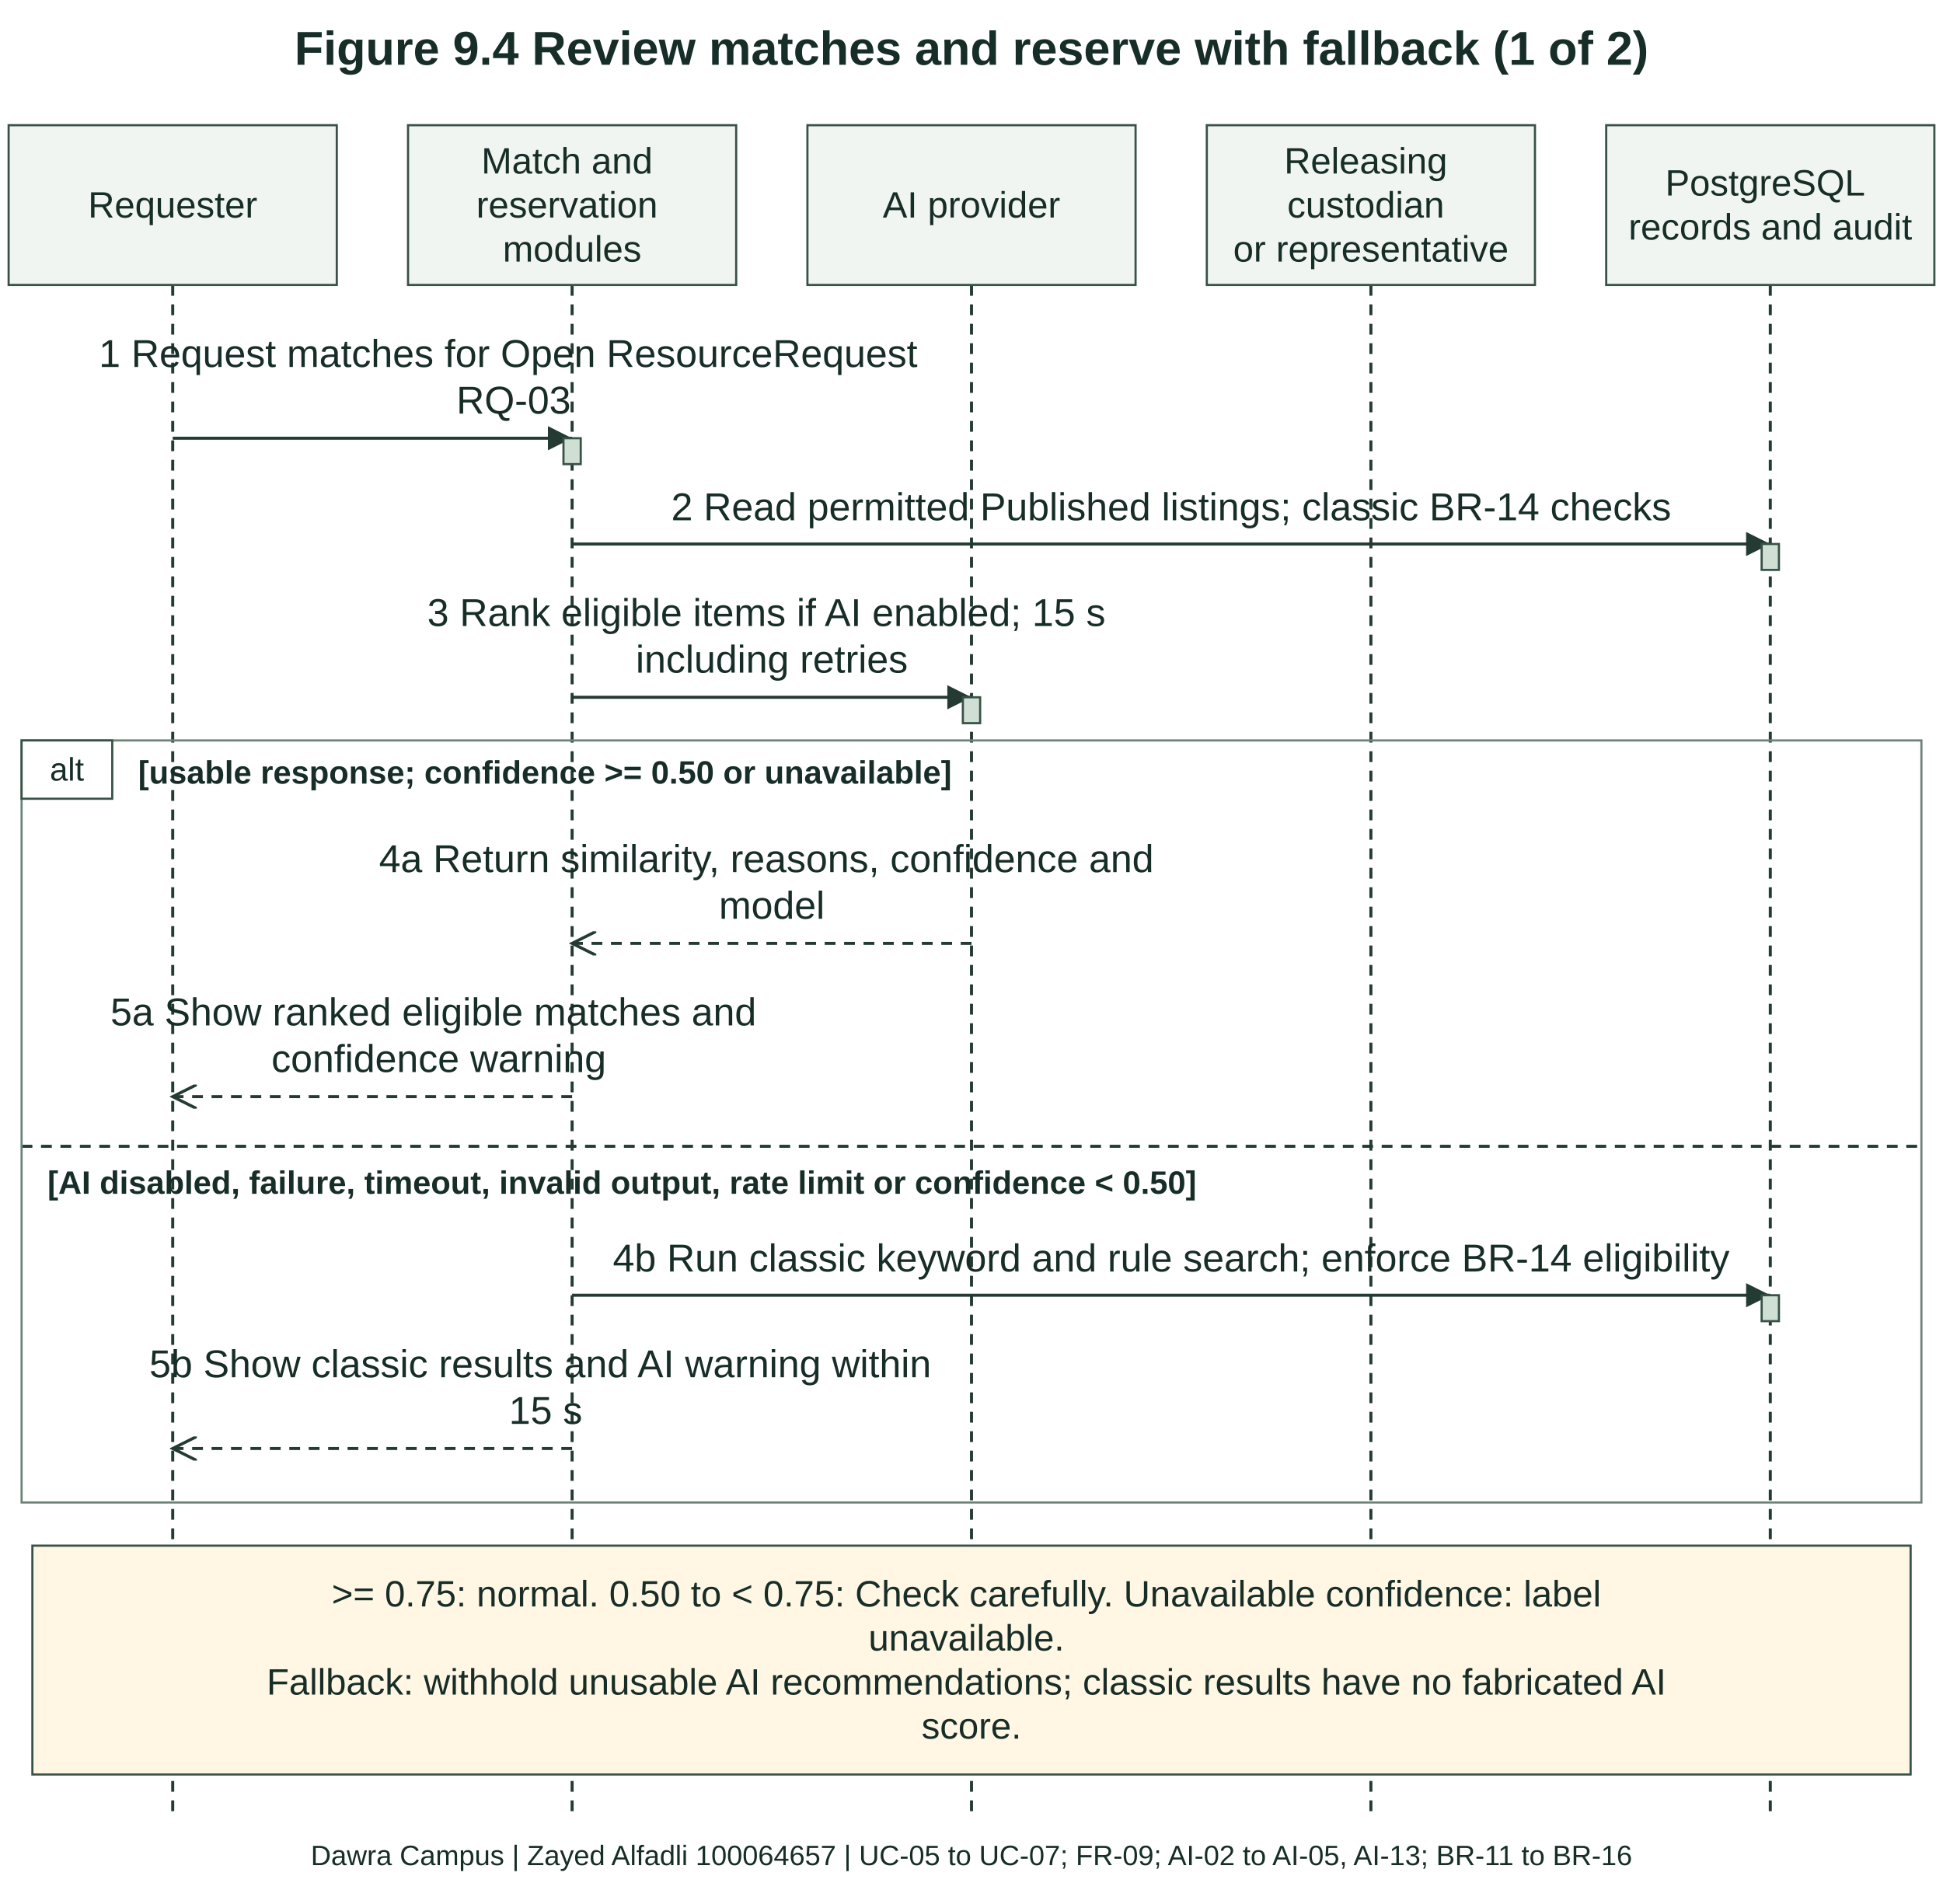
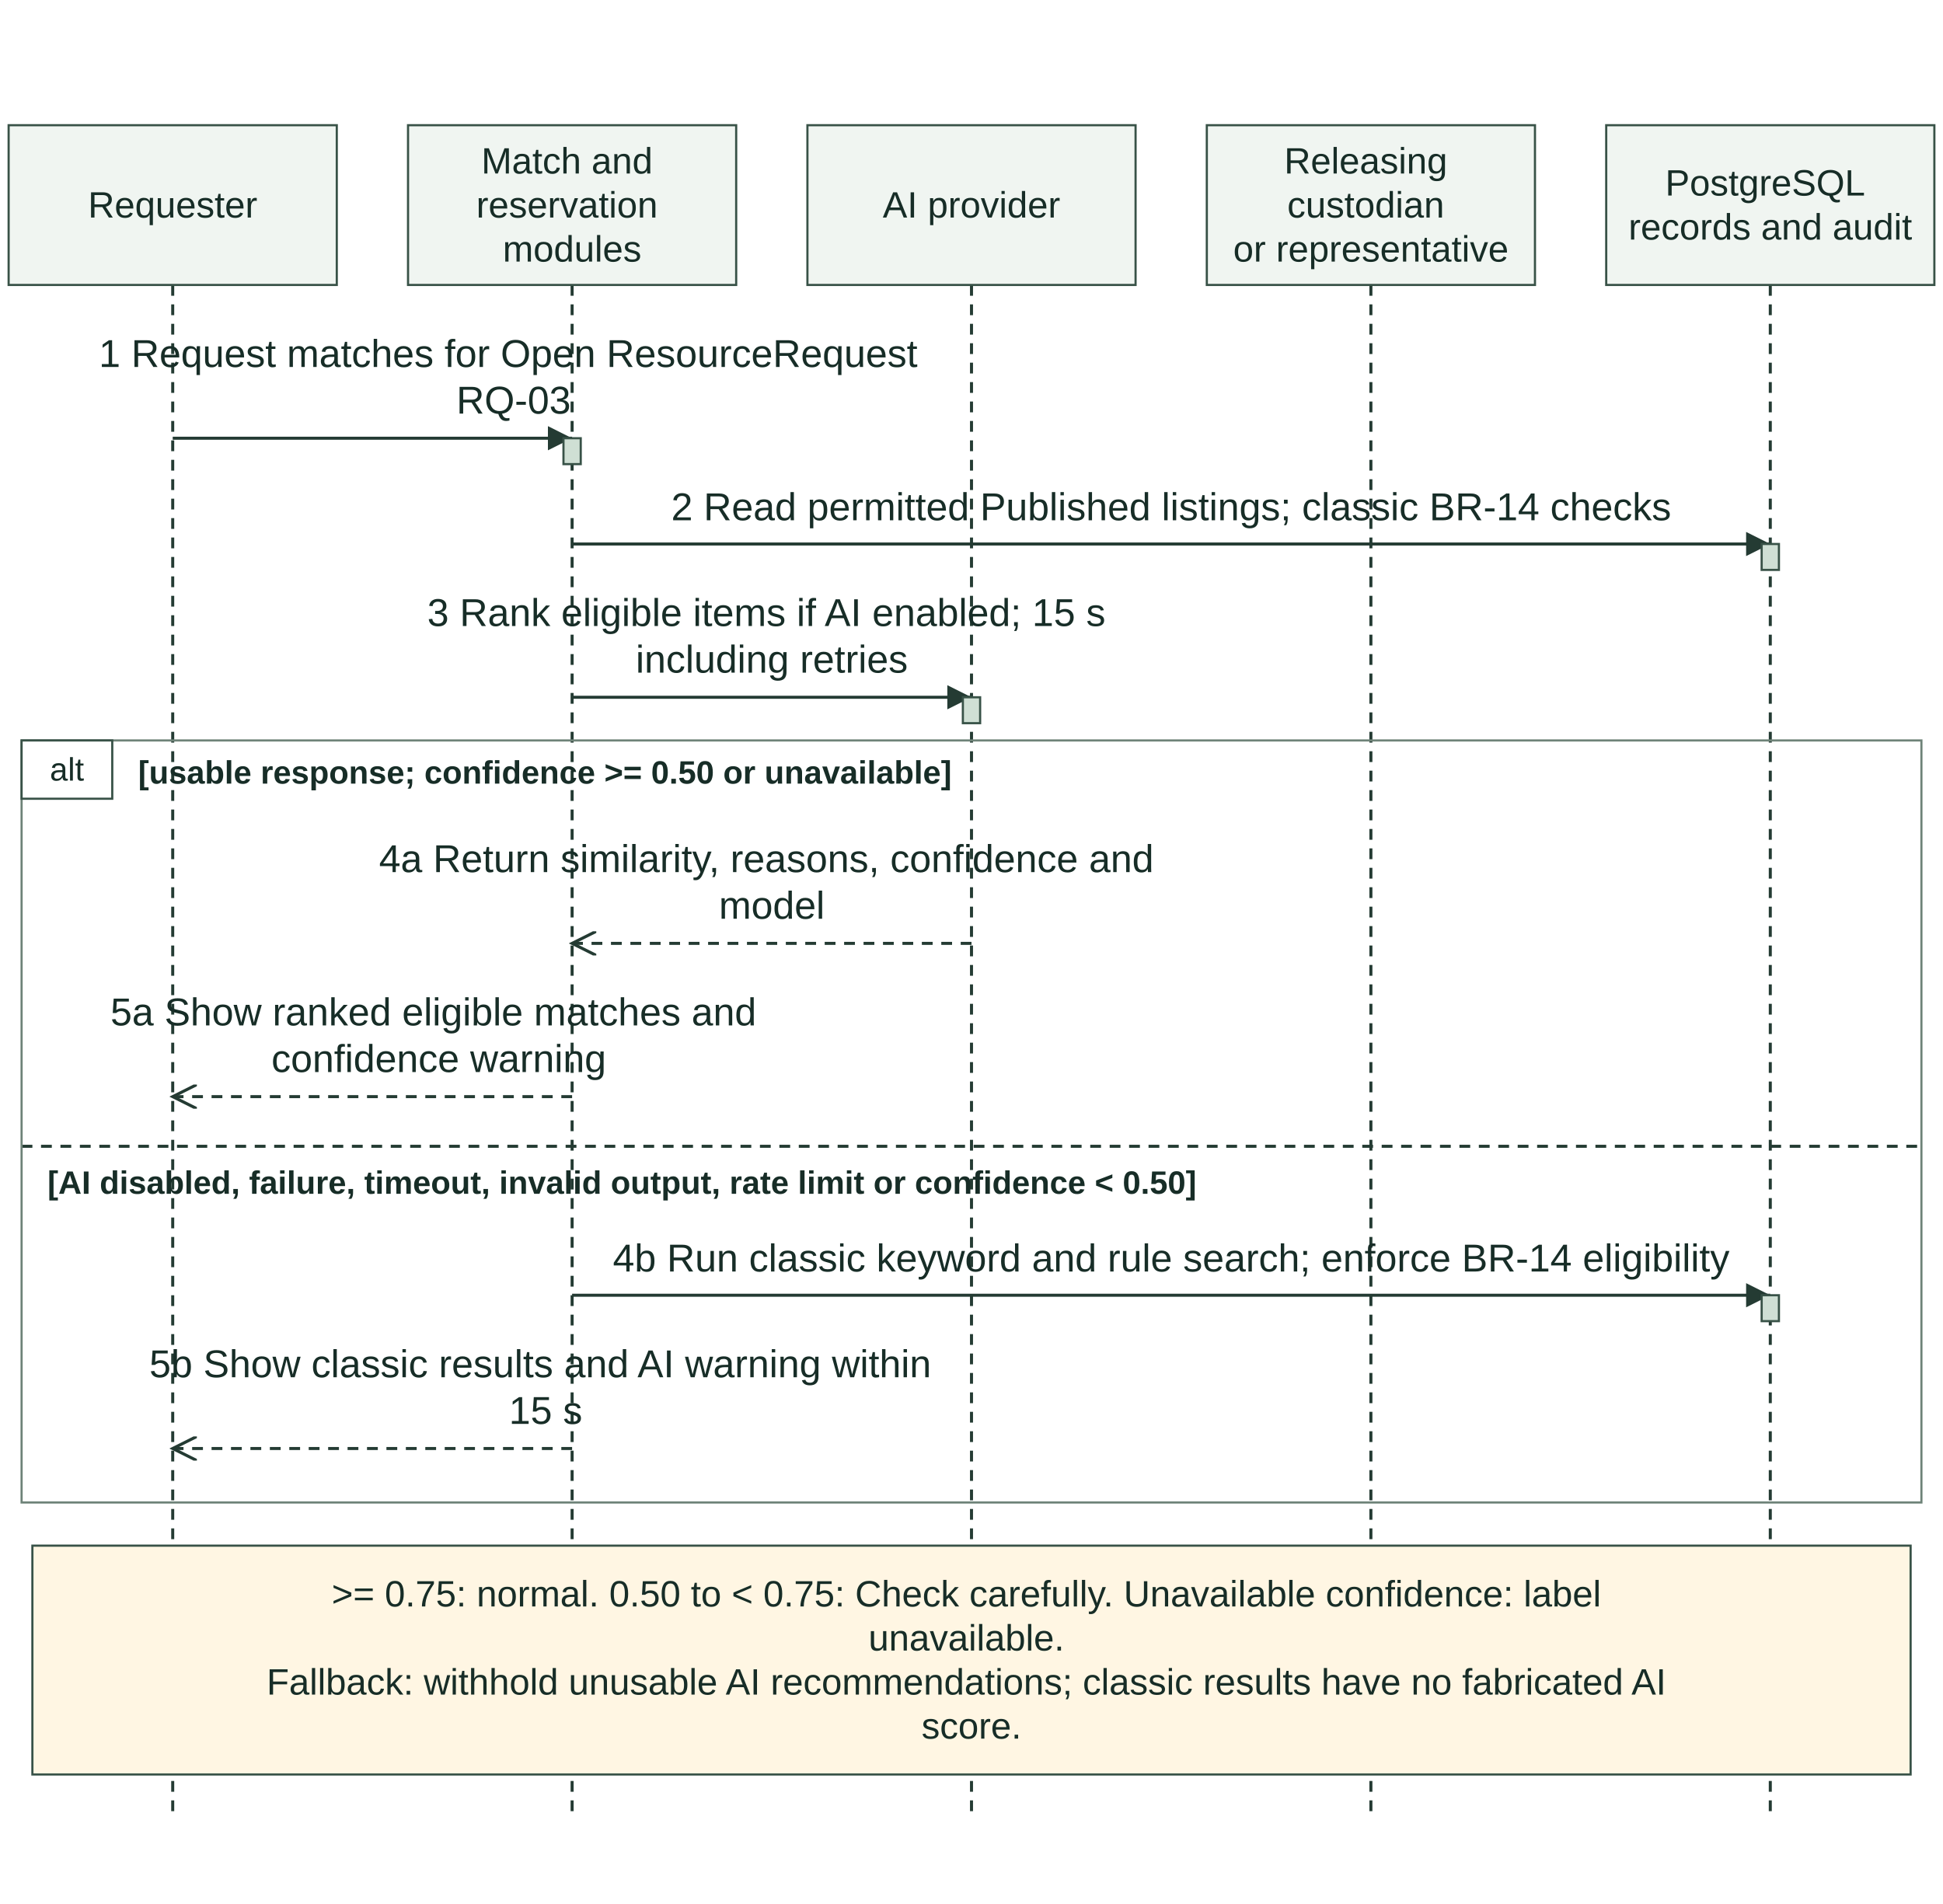
<svg xmlns="http://www.w3.org/2000/svg" width="900" height="882" viewBox="0 0 900 882">
  <defs>
    <marker id="arrow" markerWidth="9" markerHeight="8" refX="8" refY="4" orient="auto">
      <path d="M0,0 L8,4 L0,8 Z" fill="#243b33" />
    </marker>
    <marker id="open" markerWidth="9" markerHeight="8" refX="8" refY="4" orient="auto">
      <path d="M0,0 L8,4 L0,8" fill="none" stroke="#243b33" />
    </marker>
  </defs>
  <rect width="100%" height="100%" fill="white" />
  <polyline points="80,203 265,203" fill="none" stroke="#243b33" stroke-width="1.4" marker-end="url(#arrow)" />
  <polyline points="265,252 820,252" fill="none" stroke="#243b33" stroke-width="1.4" marker-end="url(#arrow)" />
  <polyline points="265,323 450,323" fill="none" stroke="#243b33" stroke-width="1.4" marker-end="url(#arrow)" />
  <polyline points="450,437 265,437" fill="none" stroke="#243b33" stroke-width="1.4" stroke-dasharray="5 4" marker-end="url(#open)" />
  <polyline points="265,508 80,508" fill="none" stroke="#243b33" stroke-width="1.4" stroke-dasharray="5 4" marker-end="url(#open)" />
  <polyline points="10,531 890,531" fill="none" stroke="#243b33" stroke-width="1.4" stroke-dasharray="5 4" />
  <polyline points="265,600 820,600" fill="none" stroke="#243b33" stroke-width="1.4" marker-end="url(#arrow)" />
  <polyline points="265,671 80,671" fill="none" stroke="#243b33" stroke-width="1.4" stroke-dasharray="5 4" marker-end="url(#open)" />
  <polyline points="80,132 80,842" fill="none" stroke="#243b33" stroke-width="1.4" stroke-dasharray="5 4" />
  <polyline points="265,132 265,842" fill="none" stroke="#243b33" stroke-width="1.4" stroke-dasharray="5 4" />
  <polyline points="450,132 450,842" fill="none" stroke="#243b33" stroke-width="1.4" stroke-dasharray="5 4" />
  <polyline points="635,132 635,842" fill="none" stroke="#243b33" stroke-width="1.4" stroke-dasharray="5 4" />
  <polyline points="820,132 820,842" fill="none" stroke="#243b33" stroke-width="1.4" stroke-dasharray="5 4" />
-   <text x="450.0" y="30" text-anchor="middle" font-family="Arial,sans-serif" font-size="22" font-weight="bold" fill="#172d27">
-     <tspan x="450.0" dy="0">Figure 9.4 Review matches and reserve with fallback (1 of 2)</tspan>
-   </text>
  <rect x="4" y="58" width="152" height="74" rx="0" fill="#f0f5f1" stroke="#385247" />
  <text x="80.0" y="100.78" text-anchor="middle" font-family="Arial,sans-serif" font-size="17" font-weight="normal" fill="#172d27">
    <tspan x="80.0" dy="0">Requester</tspan>
  </text>
  <rect x="189" y="58" width="152" height="74" rx="0" fill="#f0f5f1" stroke="#385247" />
  <text x="265.0" y="80.38" text-anchor="middle" font-family="Arial,sans-serif" font-size="17" font-weight="normal" fill="#172d27">
    <tspan x="265.0" dy="0">Match and</tspan>
    <tspan x="265.0" dy="20.4">reservation</tspan>
    <tspan x="265.0" dy="20.4">modules</tspan>
  </text>
  <rect x="374" y="58" width="152" height="74" rx="0" fill="#f0f5f1" stroke="#385247" />
  <text x="450.0" y="100.78" text-anchor="middle" font-family="Arial,sans-serif" font-size="17" font-weight="normal" fill="#172d27">
    <tspan x="450.0" dy="0">AI provider</tspan>
  </text>
  <rect x="559" y="58" width="152" height="74" rx="0" fill="#f0f5f1" stroke="#385247" />
  <text x="635.0" y="80.38" text-anchor="middle" font-family="Arial,sans-serif" font-size="17" font-weight="normal" fill="#172d27">
    <tspan x="635.0" dy="0">Releasing</tspan>
    <tspan x="635.0" dy="20.4">custodian</tspan>
    <tspan x="635.0" dy="20.4">or representative</tspan>
  </text>
  <rect x="744" y="58" width="152" height="74" rx="0" fill="#f0f5f1" stroke="#385247" />
  <text x="820.0" y="90.58" text-anchor="middle" font-family="Arial,sans-serif" font-size="17" font-weight="normal" fill="#172d27">
    <tspan x="820.0" dy="0">PostgreSQL</tspan>
    <tspan x="820.0" dy="20.4">records and audit</tspan>
  </text>
  <text x="237.9" y="170" text-anchor="middle" font-family="Arial,sans-serif" font-size="18" font-weight="normal" fill="#172d27">
    <tspan x="237.9" dy="0">1 Request matches for Open ResourceRequest</tspan>
    <tspan x="237.9" dy="21.6">RQ-03</tspan>
  </text>
  <rect x="261" y="203" width="8" height="12" rx="0" fill="#cfdfd4" stroke="#385247" />
  <text x="265.0" y="214.44" text-anchor="middle" font-family="Arial,sans-serif" font-size="16" font-weight="normal" fill="#172d27">
    <tspan x="265.0" dy="0" />
  </text>
  <text x="542.5" y="241" text-anchor="middle" font-family="Arial,sans-serif" font-size="18" font-weight="normal" fill="#172d27">
    <tspan x="542.5" dy="0">2 Read permitted Published listings; classic BR-14 checks</tspan>
  </text>
  <rect x="816" y="252" width="8" height="12" rx="0" fill="#cfdfd4" stroke="#385247" />
  <text x="820.0" y="263.44" text-anchor="middle" font-family="Arial,sans-serif" font-size="16" font-weight="normal" fill="#172d27">
    <tspan x="820.0" dy="0" />
  </text>
  <text x="357.5" y="290" text-anchor="middle" font-family="Arial,sans-serif" font-size="18" font-weight="normal" fill="#172d27">
    <tspan x="357.5" dy="0">3 Rank eligible items if AI enabled; 15 s</tspan>
    <tspan x="357.5" dy="21.6">including retries</tspan>
  </text>
  <rect x="446" y="323" width="8" height="12" rx="0" fill="#cfdfd4" stroke="#385247" />
  <text x="450.0" y="334.44" text-anchor="middle" font-family="Arial,sans-serif" font-size="16" font-weight="normal" fill="#172d27">
    <tspan x="450.0" dy="0" />
  </text>
  <text x="357.5" y="404" text-anchor="middle" font-family="Arial,sans-serif" font-size="18" font-weight="normal" fill="#172d27">
    <tspan x="357.5" dy="0">4a Return similarity, reasons, confidence and</tspan>
    <tspan x="357.5" dy="21.6">model</tspan>
  </text>
  <text x="203.25" y="475" text-anchor="middle" font-family="Arial,sans-serif" font-size="18" font-weight="normal" fill="#172d27">
    <tspan x="203.25" dy="0">5a Show ranked eligible matches and</tspan>
    <tspan x="203.25" dy="21.6">confidence warning</tspan>
  </text>
  <text x="22" y="553" text-anchor="start" font-family="Arial,sans-serif" font-size="15" font-weight="bold" fill="#172d27">
    <tspan x="22" dy="0">[AI disabled, failure, timeout, invalid output, rate limit or confidence &lt; 0.50]</tspan>
  </text>
  <text x="542.5" y="589" text-anchor="middle" font-family="Arial,sans-serif" font-size="18" font-weight="normal" fill="#172d27">
    <tspan x="542.5" dy="0">4b Run classic keyword and rule search; enforce BR-14 eligibility</tspan>
  </text>
  <rect x="816" y="600" width="8" height="12" rx="0" fill="#cfdfd4" stroke="#385247" />
  <text x="820.0" y="611.44" text-anchor="middle" font-family="Arial,sans-serif" font-size="16" font-weight="normal" fill="#172d27">
    <tspan x="820.0" dy="0" />
  </text>
  <text x="252.75" y="638" text-anchor="middle" font-family="Arial,sans-serif" font-size="18" font-weight="normal" fill="#172d27">
    <tspan x="252.75" dy="0">5b Show classic results and AI warning within</tspan>
    <tspan x="252.75" dy="21.6">15 s</tspan>
  </text>
  <rect x="10" y="343" width="880" height="353" fill="none" stroke="#6e8378" />
  <rect x="10" y="343" width="42" height="27" rx="0" fill="white" stroke="#385247" />
  <text x="31.0" y="361.6" text-anchor="middle" font-family="Arial,sans-serif" font-size="15" font-weight="normal" fill="#172d27">
    <tspan x="31.0" dy="0">alt</tspan>
  </text>
  <text x="64" y="363" text-anchor="start" font-family="Arial,sans-serif" font-size="15" font-weight="bold" fill="#172d27">
    <tspan x="64" dy="0">[usable response; confidence &gt;= 0.50 or unavailable]</tspan>
  </text>
  <rect x="15" y="716" width="870" height="106" rx="0" fill="#fff6e3" stroke="#385247" />
  <text x="450.0" y="744.18" text-anchor="middle" font-family="Arial,sans-serif" font-size="17" font-weight="normal" fill="#172d27">
    <tspan x="450.0" dy="0">&gt;= 0.75: normal. 0.50 to &lt; 0.75: Check carefully. Unavailable confidence: label</tspan>
    <tspan x="450.0" dy="20.4">unavailable.</tspan>
    <tspan x="450.0" dy="20.4">Fallback: withhold unusable AI recommendations; classic results have no fabricated AI</tspan>
    <tspan x="450.0" dy="20.4">score.</tspan>
  </text>
-   <text x="450.0" y="864" text-anchor="middle" font-family="Arial,sans-serif" font-size="13" font-weight="normal" fill="#172d27">
-     <tspan x="450.0" dy="0">Dawra Campus | Zayed Alfadli 100064657 | UC-05 to UC-07; FR-09; AI-02 to AI-05, AI-13; BR-11 to BR-16</tspan>
-   </text>
</svg>
